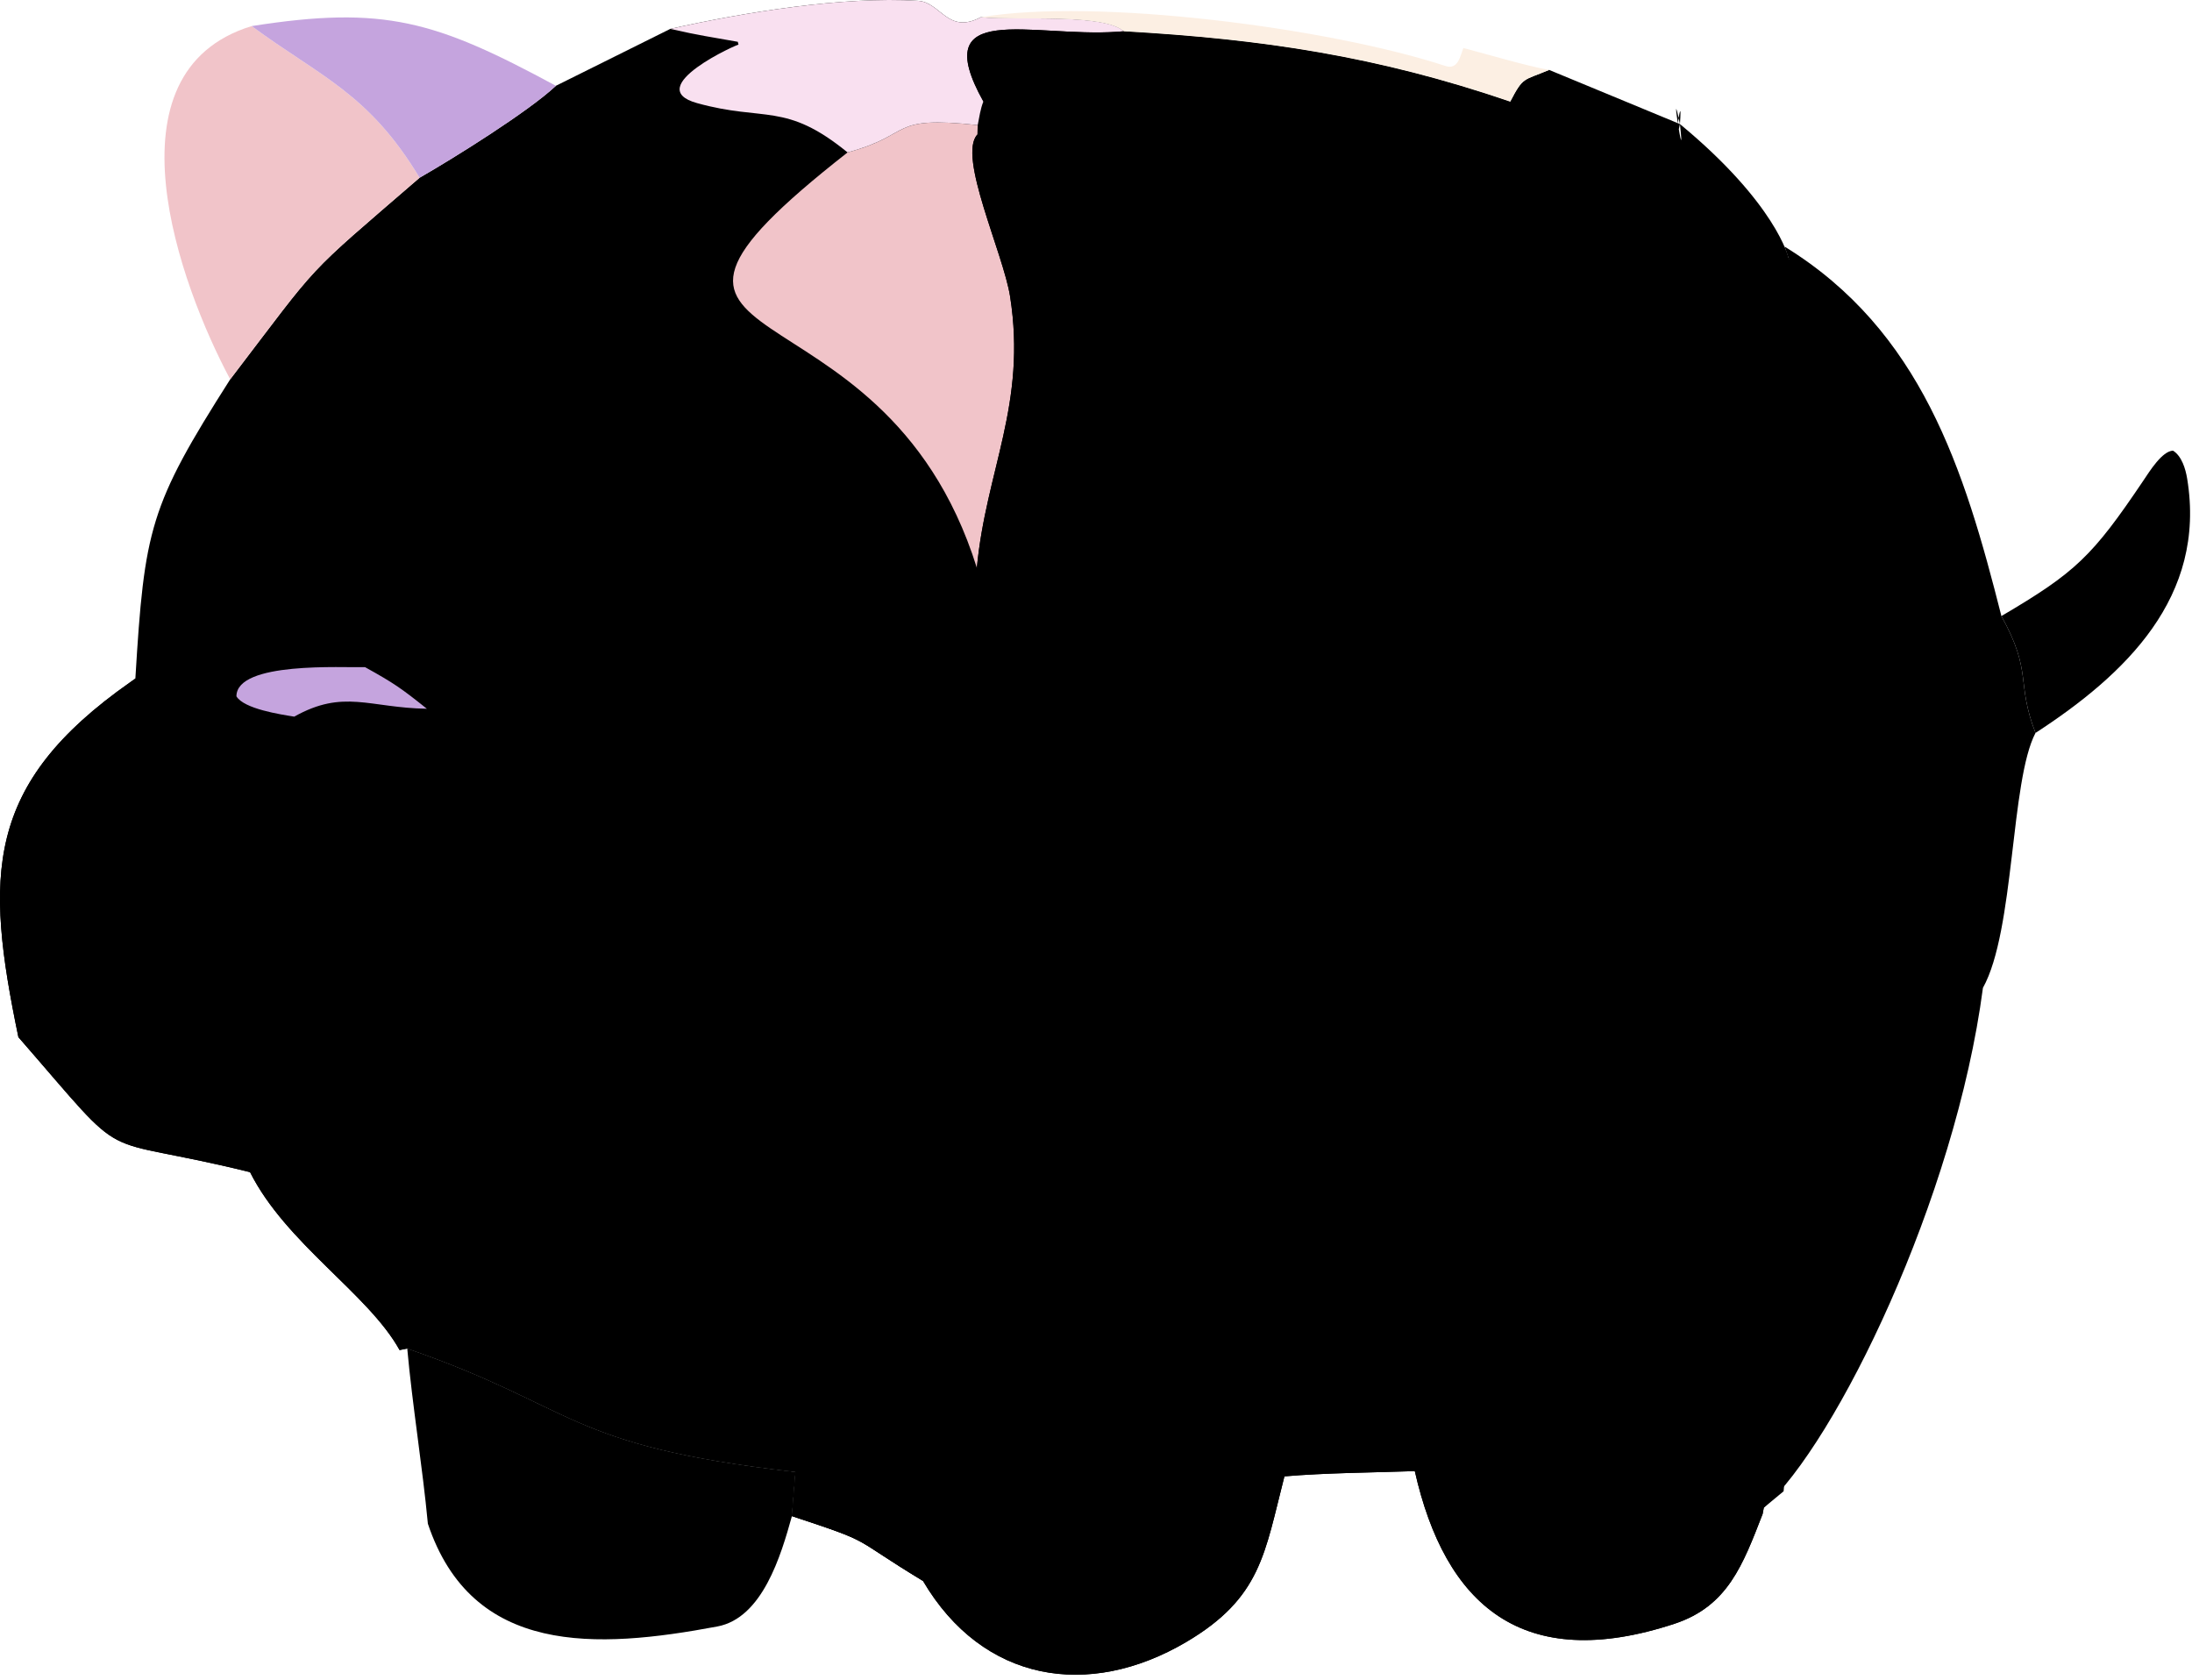
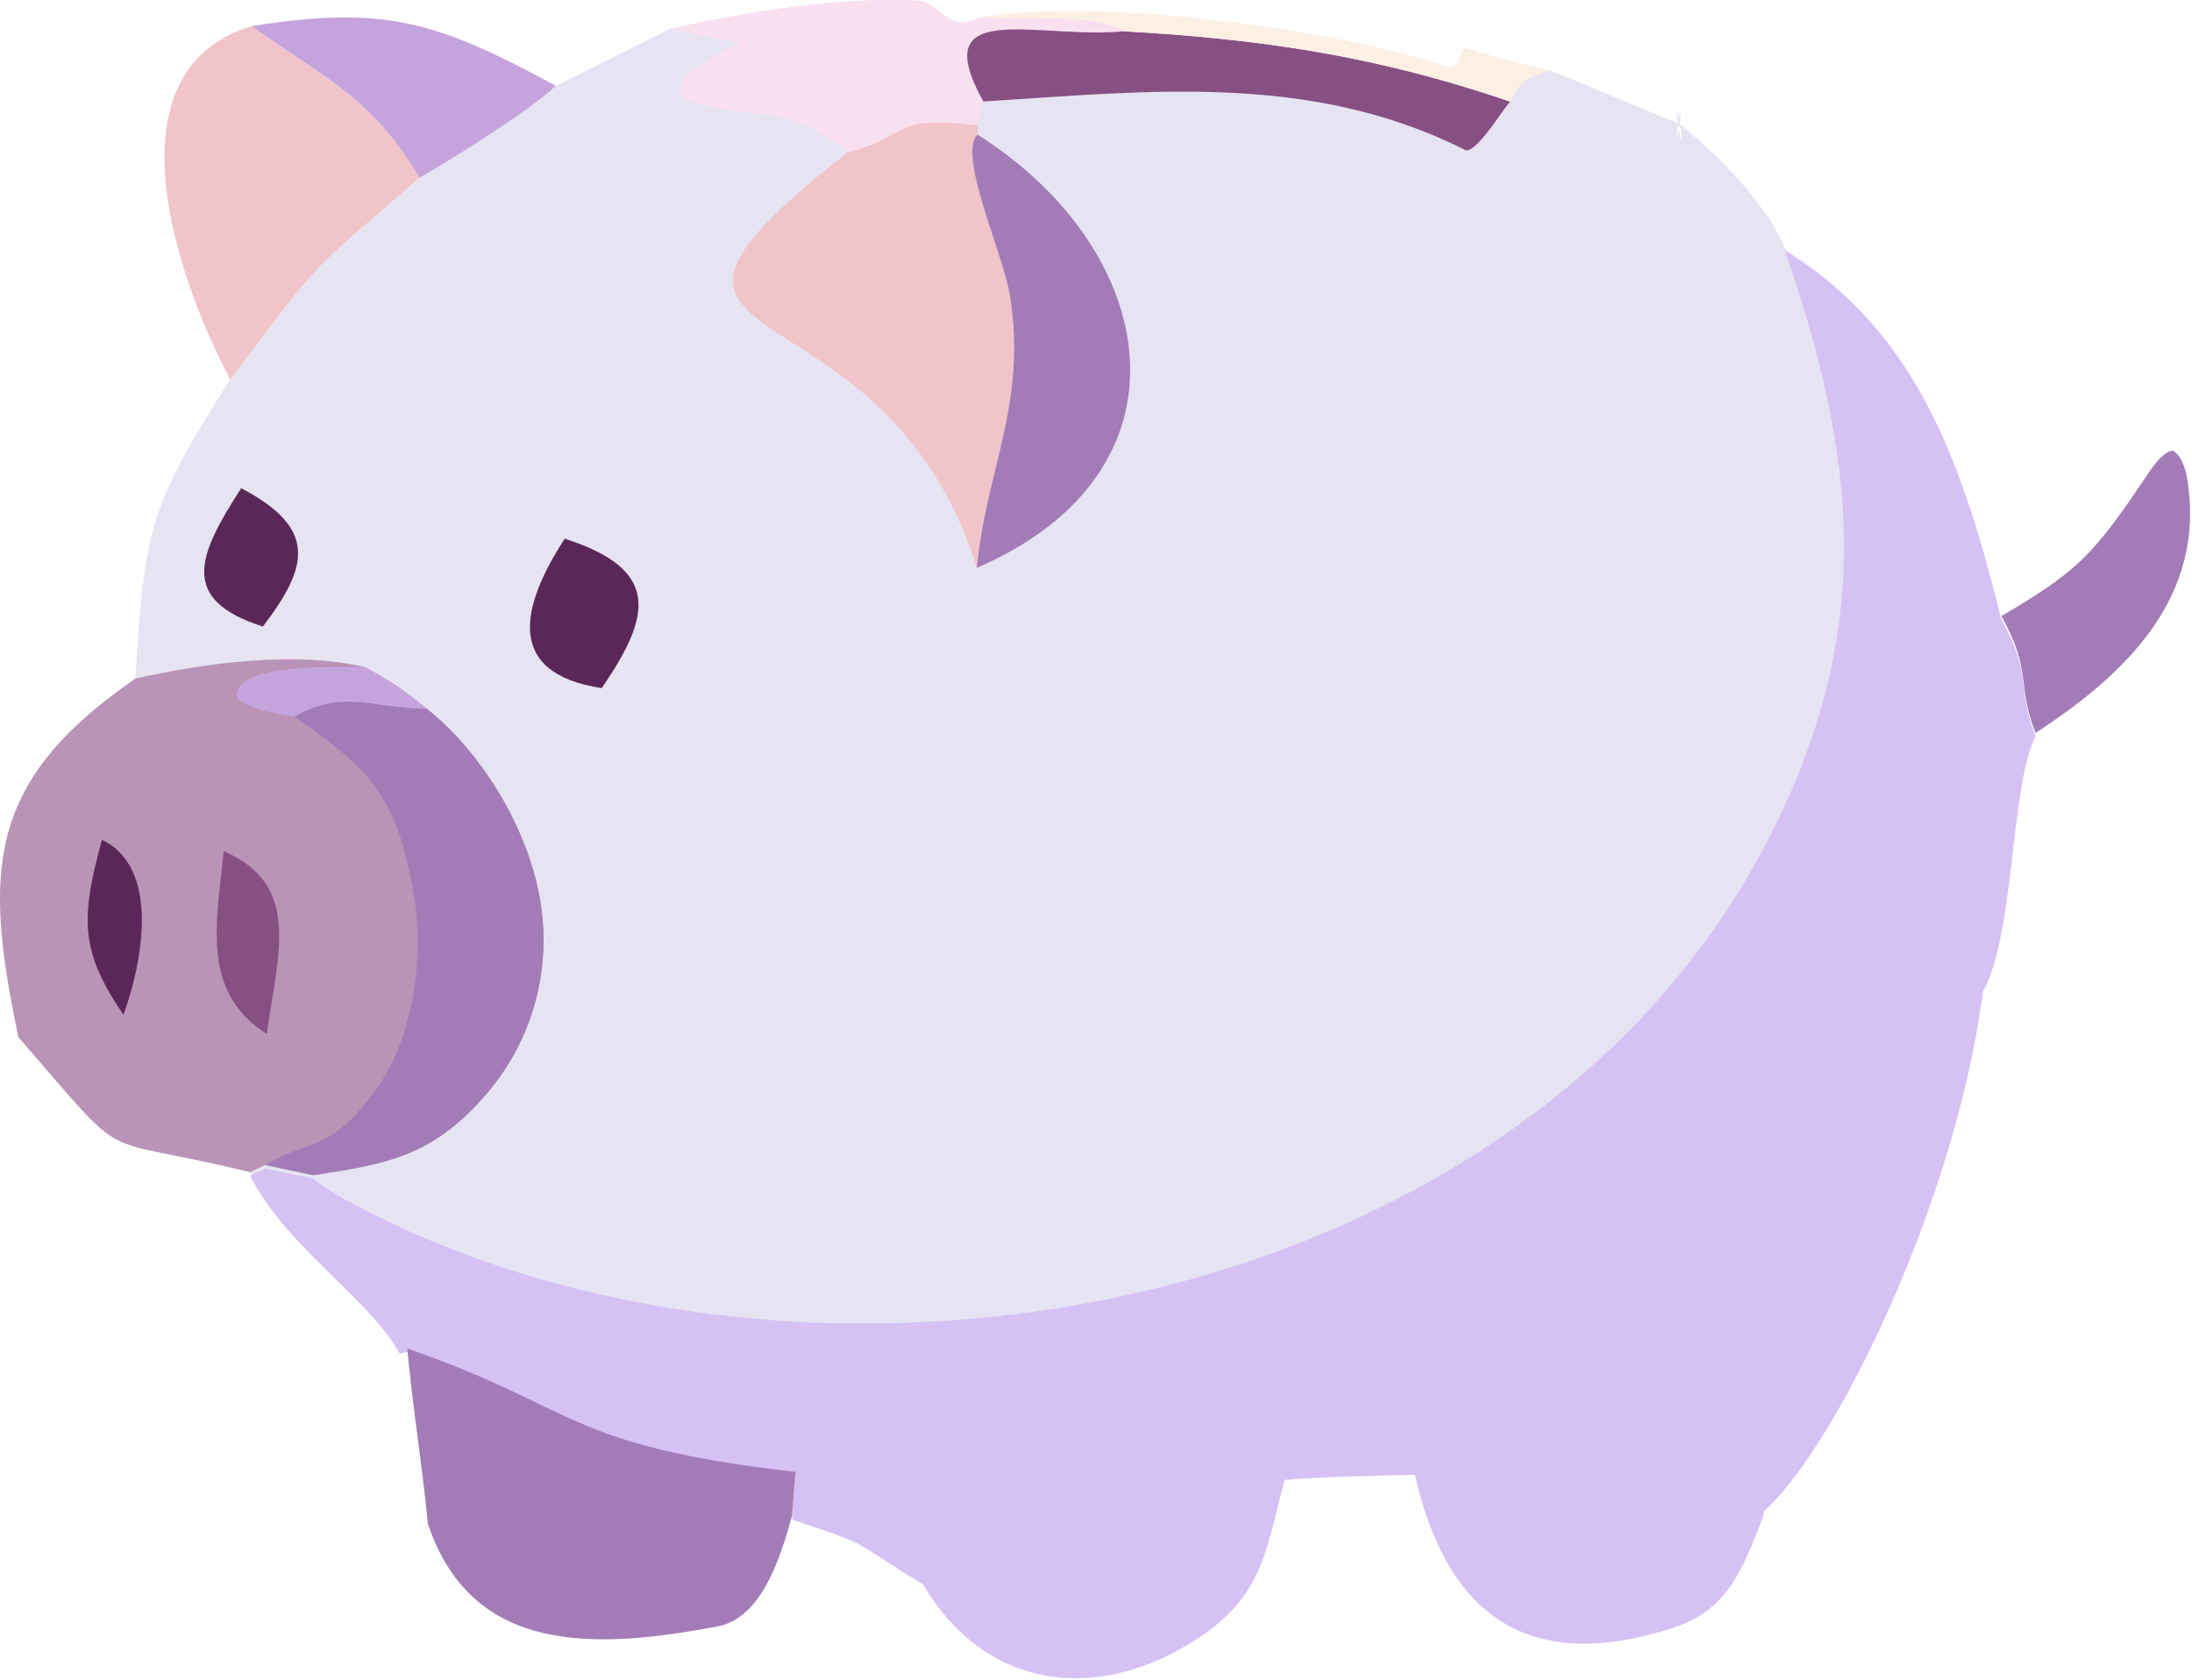
<svg xmlns="http://www.w3.org/2000/svg" width="184" height="141" viewBox="0 0 184 141" fill="none">
-   <path d="M141.017 10.413C149.123 17.121 150.123 21.621 150.123 21.621L160.123 38.621C166.623 47.121 162.846 114.51 151.206 119.644C149.856 121.777 149.984 122.564 149.718 125.177L148.058 126.55L147.957 127.084C146.293 131.364 145.033 134.817 140.559 136.297C127.784 140.497 121.304 134.724 118.761 123.484C115.286 123.604 111.225 123.63 107.817 123.924C106.149 130.404 105.872 134.11 99.573 137.83C91.373 142.657 82.494 141.217 77.476 132.697C71.178 128.884 73.568 129.604 66.476 127.257L66.778 123.55C47.394 121.337 48.5 118.137 34.187 113.19L33.542 113.324C30.934 108.604 24.006 104.39 20.991 98.39C7.409 95.03 11.357 98.324 1.544 87.057C-1.271 73.499 -1.332 65.865 10.915 57.276L11.363 56.956C12.125 44.371 12.555 42.473 19.324 31.84C27.129 21.617 25.285 23.499 35.22 14.919C38.041 13.304 44.37 9.359 46.664 7.201L56.27 2.423C62.436 1.044 70.749 -0.327 77.064 0.069C78.974 0.189 79.546 2.92 82.329 1.447C85.841 1.733 92.576 1.113 94.354 2.624C105.968 3.283 115.613 4.711 126.77 8.528C127.877 6.407 127.848 6.791 130.036 5.868L141.017 10.412C140.093 5.981 141.524 15.012 141.017 10.413C140.274 14.04 141.282 6.685 141.017 10.413Z" fill="black" />
-   <path d="M168 51.711C174.233 48.045 175.633 46.704 179.919 40.337C180.437 39.567 181.492 37.859 182.407 37.828C183.14 38.284 183.46 39.356 183.595 40.18C185.228 50.128 178.396 56.623 170.863 61.523C169.207 57.231 170.641 56.468 168 51.711Z" fill="black" />
-   <path d="M66.777 123.551C76.212 124.231 75.02 124.591 77.475 132.698C71.177 128.884 73.567 129.604 66.475 127.257L66.777 123.551Z" fill="black" />
-   <path d="M11.363 56.956C17.18 55.658 24.789 54.607 30.645 55.999C33.09 57.358 33.675 57.767 35.832 59.491C40.836 63.486 44.919 70.547 45.523 76.931C46.078 82.407 44.325 87.871 40.685 91.991C36.28 97.071 32.377 97.724 26.301 98.644L22.256 97.791L20.991 98.391C7.409 95.031 11.357 98.324 1.544 87.058C-1.271 73.499 -1.332 65.866 10.915 57.276L11.363 56.956Z" fill="black" />
-   <path d="M24.701 60.153C28.848 57.822 30.988 59.412 35.832 59.491C40.836 63.485 44.919 70.546 45.523 76.93C46.078 82.406 44.325 87.871 40.685 91.99C36.28 97.07 32.377 97.724 26.301 98.644L22.256 97.79C26.14 95.51 27.684 96.804 31.616 91.377C34.71 87.097 35.623 80.236 34.74 75.133C33.288 66.751 31.107 64.613 24.701 60.153Z" fill="black" />
+   <path d="M141.017 10.413C149.123 17.121 150.123 21.621 150.123 21.621L160.123 38.621C166.623 47.121 162.846 114.51 151.206 119.644C149.856 121.777 149.984 122.564 149.718 125.177L148.058 126.55L147.957 127.084C146.293 131.364 145.033 134.817 140.559 136.297C127.784 140.497 121.304 134.724 118.761 123.484C115.286 123.604 111.225 123.63 107.817 123.924C106.149 130.404 105.872 134.11 99.573 137.83C91.373 142.657 82.494 141.217 77.476 132.697C71.178 128.884 73.568 129.604 66.476 127.257L66.778 123.55C47.394 121.337 48.5 118.137 34.187 113.19L33.542 113.324C30.934 108.604 24.006 104.39 20.991 98.39C7.409 95.03 11.357 98.324 1.544 87.057C-1.271 73.499 -1.332 65.865 10.915 57.276L11.363 56.956C12.125 44.371 12.555 42.473 19.324 31.84C27.129 21.617 25.285 23.499 35.22 14.919C38.041 13.304 44.37 9.359 46.664 7.201L56.27 2.423C62.436 1.044 70.749 -0.327 77.064 0.069C78.974 0.189 79.546 2.92 82.329 1.447C85.841 1.733 92.576 1.113 94.354 2.624C105.968 3.283 115.613 4.711 126.77 8.528C127.877 6.407 127.848 6.791 130.036 5.868L141.017 10.412C140.093 5.981 141.524 15.012 141.017 10.413C141.282 6.685 140.274 14.04 141.017 10.413Z" fill="#E6E4F2" />
+   <path d="M168 51.711C174.233 48.045 175.633 46.704 179.919 40.337C180.437 39.567 181.492 37.859 182.407 37.828C183.14 38.284 183.46 39.356 183.595 40.18C185.228 50.128 178.396 56.623 170.863 61.523C169.207 57.231 170.641 56.468 168 51.711Z" fill="#A37CB7" />
+   <path d="M66.777 123.551C76.212 124.231 75.02 124.591 77.475 132.698C71.177 128.884 73.567 129.604 66.475 127.257L66.777 123.551Z" fill="#F6C7A1" />
+   <path d="M11.363 56.956C17.18 55.658 24.789 54.607 30.645 55.999C33.09 57.358 33.675 57.767 35.832 59.491C40.836 63.486 44.919 70.547 45.523 76.931C46.078 82.407 44.325 87.871 40.685 91.991C36.28 97.071 32.377 97.724 26.301 98.644L22.256 97.791L20.991 98.391C7.409 95.031 11.357 98.324 1.544 87.058C-1.271 73.499 -1.332 65.866 10.915 57.276L11.363 56.956Z" fill="#BA94B7" />
+   <path d="M24.701 60.153C28.848 57.822 30.988 59.412 35.832 59.491C40.836 63.485 44.919 70.546 45.523 76.93C46.078 82.406 44.325 87.871 40.685 91.99C36.28 97.07 32.377 97.724 26.301 98.644L22.256 97.79C26.14 95.51 27.684 96.804 31.616 91.377C34.71 87.097 35.623 80.236 34.74 75.133C33.288 66.751 31.107 64.613 24.701 60.153Z" fill="#A37CB7" />
  <path d="M24.7 60.154C23.536 59.968 20.479 59.505 19.846 58.449C19.855 55.502 28.787 56.057 30.644 56C33.09 57.358 33.674 57.768 35.831 59.492C30.987 59.413 28.847 57.824 24.7 60.154Z" fill="#C5A4DE" />
-   <path d="M18.773 71.447C25.439 74.305 23.268 80.229 22.398 86.805C16.837 83.221 18.176 77.578 18.773 71.447Z" fill="black" />
-   <path d="M8.557 70.496C13.514 72.853 11.925 80.897 10.365 85.18C6.638 79.749 6.805 76.957 8.557 70.496Z" fill="black" />
+   <path d="M18.773 71.447C25.439 74.305 23.268 80.229 22.398 86.805C16.837 83.221 18.176 77.578 18.773 71.447Z" fill="#875083" />
+   <path d="M8.557 70.496C13.514 72.853 11.925 80.897 10.365 85.18C6.638 79.749 6.805 76.957 8.557 70.496Z" fill="#5B2758" />
  <path d="M71.147 12.795C76.787 11.268 74.465 9.692 82.071 10.5L82.045 11.292C80.351 13.078 84.222 21.267 84.789 24.88C86.21 33.926 82.766 39.466 81.999 47.667C73.971 22.024 47.475 31.342 71.147 12.795Z" fill="#F1C4C9" />
-   <path d="M81.999 47.668C82.766 39.466 86.21 33.926 84.788 24.881C84.222 21.268 80.351 13.078 82.044 11.293C97.472 21.03 100.752 39.561 81.999 47.668Z" fill="black" />
+   <path d="M81.999 47.668C82.766 39.466 86.21 33.926 84.788 24.881C84.222 21.268 80.351 13.078 82.044 11.293C97.472 21.03 100.752 39.561 81.999 47.668Z" fill="#A37CB7" />
  <path d="M56.27 2.423C62.435 1.044 70.748 -0.327 77.063 0.069C78.973 0.189 79.546 2.92 82.328 1.447C85.84 1.733 92.575 1.113 94.353 2.624L93.747 2.669C86.621 3.155 77.761 -0.056 82.547 8.519C82.303 9.117 82.198 9.863 82.071 10.5C74.464 9.692 76.787 11.268 71.147 12.795C65.915 8.527 64.208 10.24 58.505 8.653C53.766 7.335 62.119 3.596 61.991 3.756C61.971 3.673 61.952 3.592 61.932 3.509C59.54 3.076 58.795 3.003 56.27 2.423Z" fill="#F9E0F0" />
-   <path d="M94.353 2.624C105.966 3.283 115.612 4.711 126.769 8.528L126.292 9.132C125.926 9.599 123.756 12.978 122.992 12.592C110.002 6.043 96.338 7.655 82.546 8.519C77.761 -0.056 86.621 3.155 93.746 2.67L94.353 2.624Z" fill="black" />
-   <path d="M47.402 45.215C55.504 47.823 54.676 51.689 50.508 57.759C42.186 56.497 43.852 50.699 47.402 45.215Z" fill="black" />
-   <path d="M20.245 40.978C26.651 44.346 25.937 47.524 22.068 52.59C14.961 50.329 16.648 46.556 20.245 40.978Z" fill="black" />
-   <path d="M149.806 20.701C161.282 27.759 164.875 39.35 168.001 51.71C170.642 56.468 169.207 57.23 170.863 61.522C168.75 65.546 169.123 78.121 166.451 82.92C164.123 100.621 154.123 121.121 148.058 126.551L147.957 127.085C146.293 131.365 145.033 134.818 140.559 136.298C127.783 140.498 121.303 134.725 118.761 123.485C115.286 123.605 111.225 123.632 107.817 123.925C106.149 130.405 105.871 134.112 99.573 137.832C91.373 142.658 82.494 141.218 77.475 132.698C71.178 128.885 73.567 129.605 66.475 127.258L66.778 123.552C47.394 121.338 48.499 118.138 34.186 113.192L33.542 113.325C30.934 108.605 24.006 104.392 20.99 98.392L22.256 97.792L26.301 98.645C27.748 99.752 29.193 100.552 30.874 101.405C68.992 120.752 127.961 110.178 148.498 70.008C157.41 52.574 155.887 38.264 149.806 20.701Z" fill="black" />
-   <path d="M34.185 113.191C48.499 118.138 47.394 121.338 66.777 123.551L66.475 127.258C65.556 130.578 63.999 135.818 60.214 136.525C50.052 138.431 39.63 138.991 35.916 127.898C35.468 123.125 34.611 117.938 34.185 113.191Z" fill="black" />
+   <path d="M94.353 2.624C105.966 3.283 115.612 4.711 126.769 8.528L126.292 9.132C125.926 9.599 123.756 12.978 122.992 12.592C110.002 6.043 96.338 7.655 82.546 8.519C77.761 -0.056 86.621 3.155 93.746 2.67L94.353 2.624Z" fill="#875083" />
+   <path d="M47.402 45.215C55.504 47.823 54.676 51.689 50.508 57.759C42.186 56.497 43.852 50.699 47.402 45.215Z" fill="#5B2758" />
+   <path d="M20.245 40.978C26.651 44.346 25.937 47.524 22.068 52.59C14.961 50.329 16.648 46.556 20.245 40.978Z" fill="#5B2758" />
+   <path d="M149.816 21C161.292 28.057 164.885 39.649 168.01 52.009C170.652 56.767 169.217 57.529 170.873 61.821C168.76 65.845 169.133 78.42 166.461 83.219C164.133 100.92 154.133 121.42 148.068 126.85L147.966 127.384C146.302 131.664 145.042 135.117 140.569 136.597C127.793 140.797 121.313 135.024 118.77 123.784C115.296 123.904 111.234 123.93 107.826 124.224C106.158 130.704 105.881 134.41 99.582 138.13C91.382 142.957 82.504 141.517 77.485 132.997C71.188 129.184 73.577 129.904 66.485 127.557L66.788 123.85C47.404 121.637 48.509 118.437 34.196 113.49L33.552 113.624C30.944 108.904 24.016 104.69 21 98.691L22.265 98.091L26.311 98.944C27.757 100.05 29.203 100.85 30.884 101.704C69.001 121.05 127.97 110.477 148.508 70.306C157.42 52.873 155.897 38.563 149.816 21Z" fill="#D6C1F4" />
+   <path d="M34.185 113.191C48.499 118.138 47.394 121.338 66.777 123.551L66.475 127.258C65.556 130.578 63.999 135.818 60.214 136.525C50.052 138.431 39.63 138.991 35.916 127.898C35.468 123.125 34.611 117.938 34.185 113.191Z" fill="#A37CB7" />
  <path d="M19.324 31.841C15.084 23.915 8.564 6.039 21.125 2.189C26.876 6.437 30.931 7.793 35.22 14.92C25.285 23.5 27.13 21.619 19.324 31.841Z" fill="#F1C4C9" />
  <path d="M21.125 2.189C32.249 0.444 36.556 1.74 46.664 7.203C44.37 9.36 38.041 13.305 35.22 14.92C30.93 7.793 26.876 6.437 21.125 2.189Z" fill="#C5A4DE" />
  <path d="M82.328 1.448C91.979 -0.197 111.495 2.319 121.336 5.538C122.407 5.887 122.573 4.675 122.841 4.031C124.883 4.563 128.115 5.53 130.035 5.87C127.847 6.792 127.876 6.408 126.769 8.53C115.612 4.712 105.967 3.284 94.353 2.626C92.575 1.115 85.84 1.735 82.328 1.448Z" fill="#FCEFE3" />
</svg>
